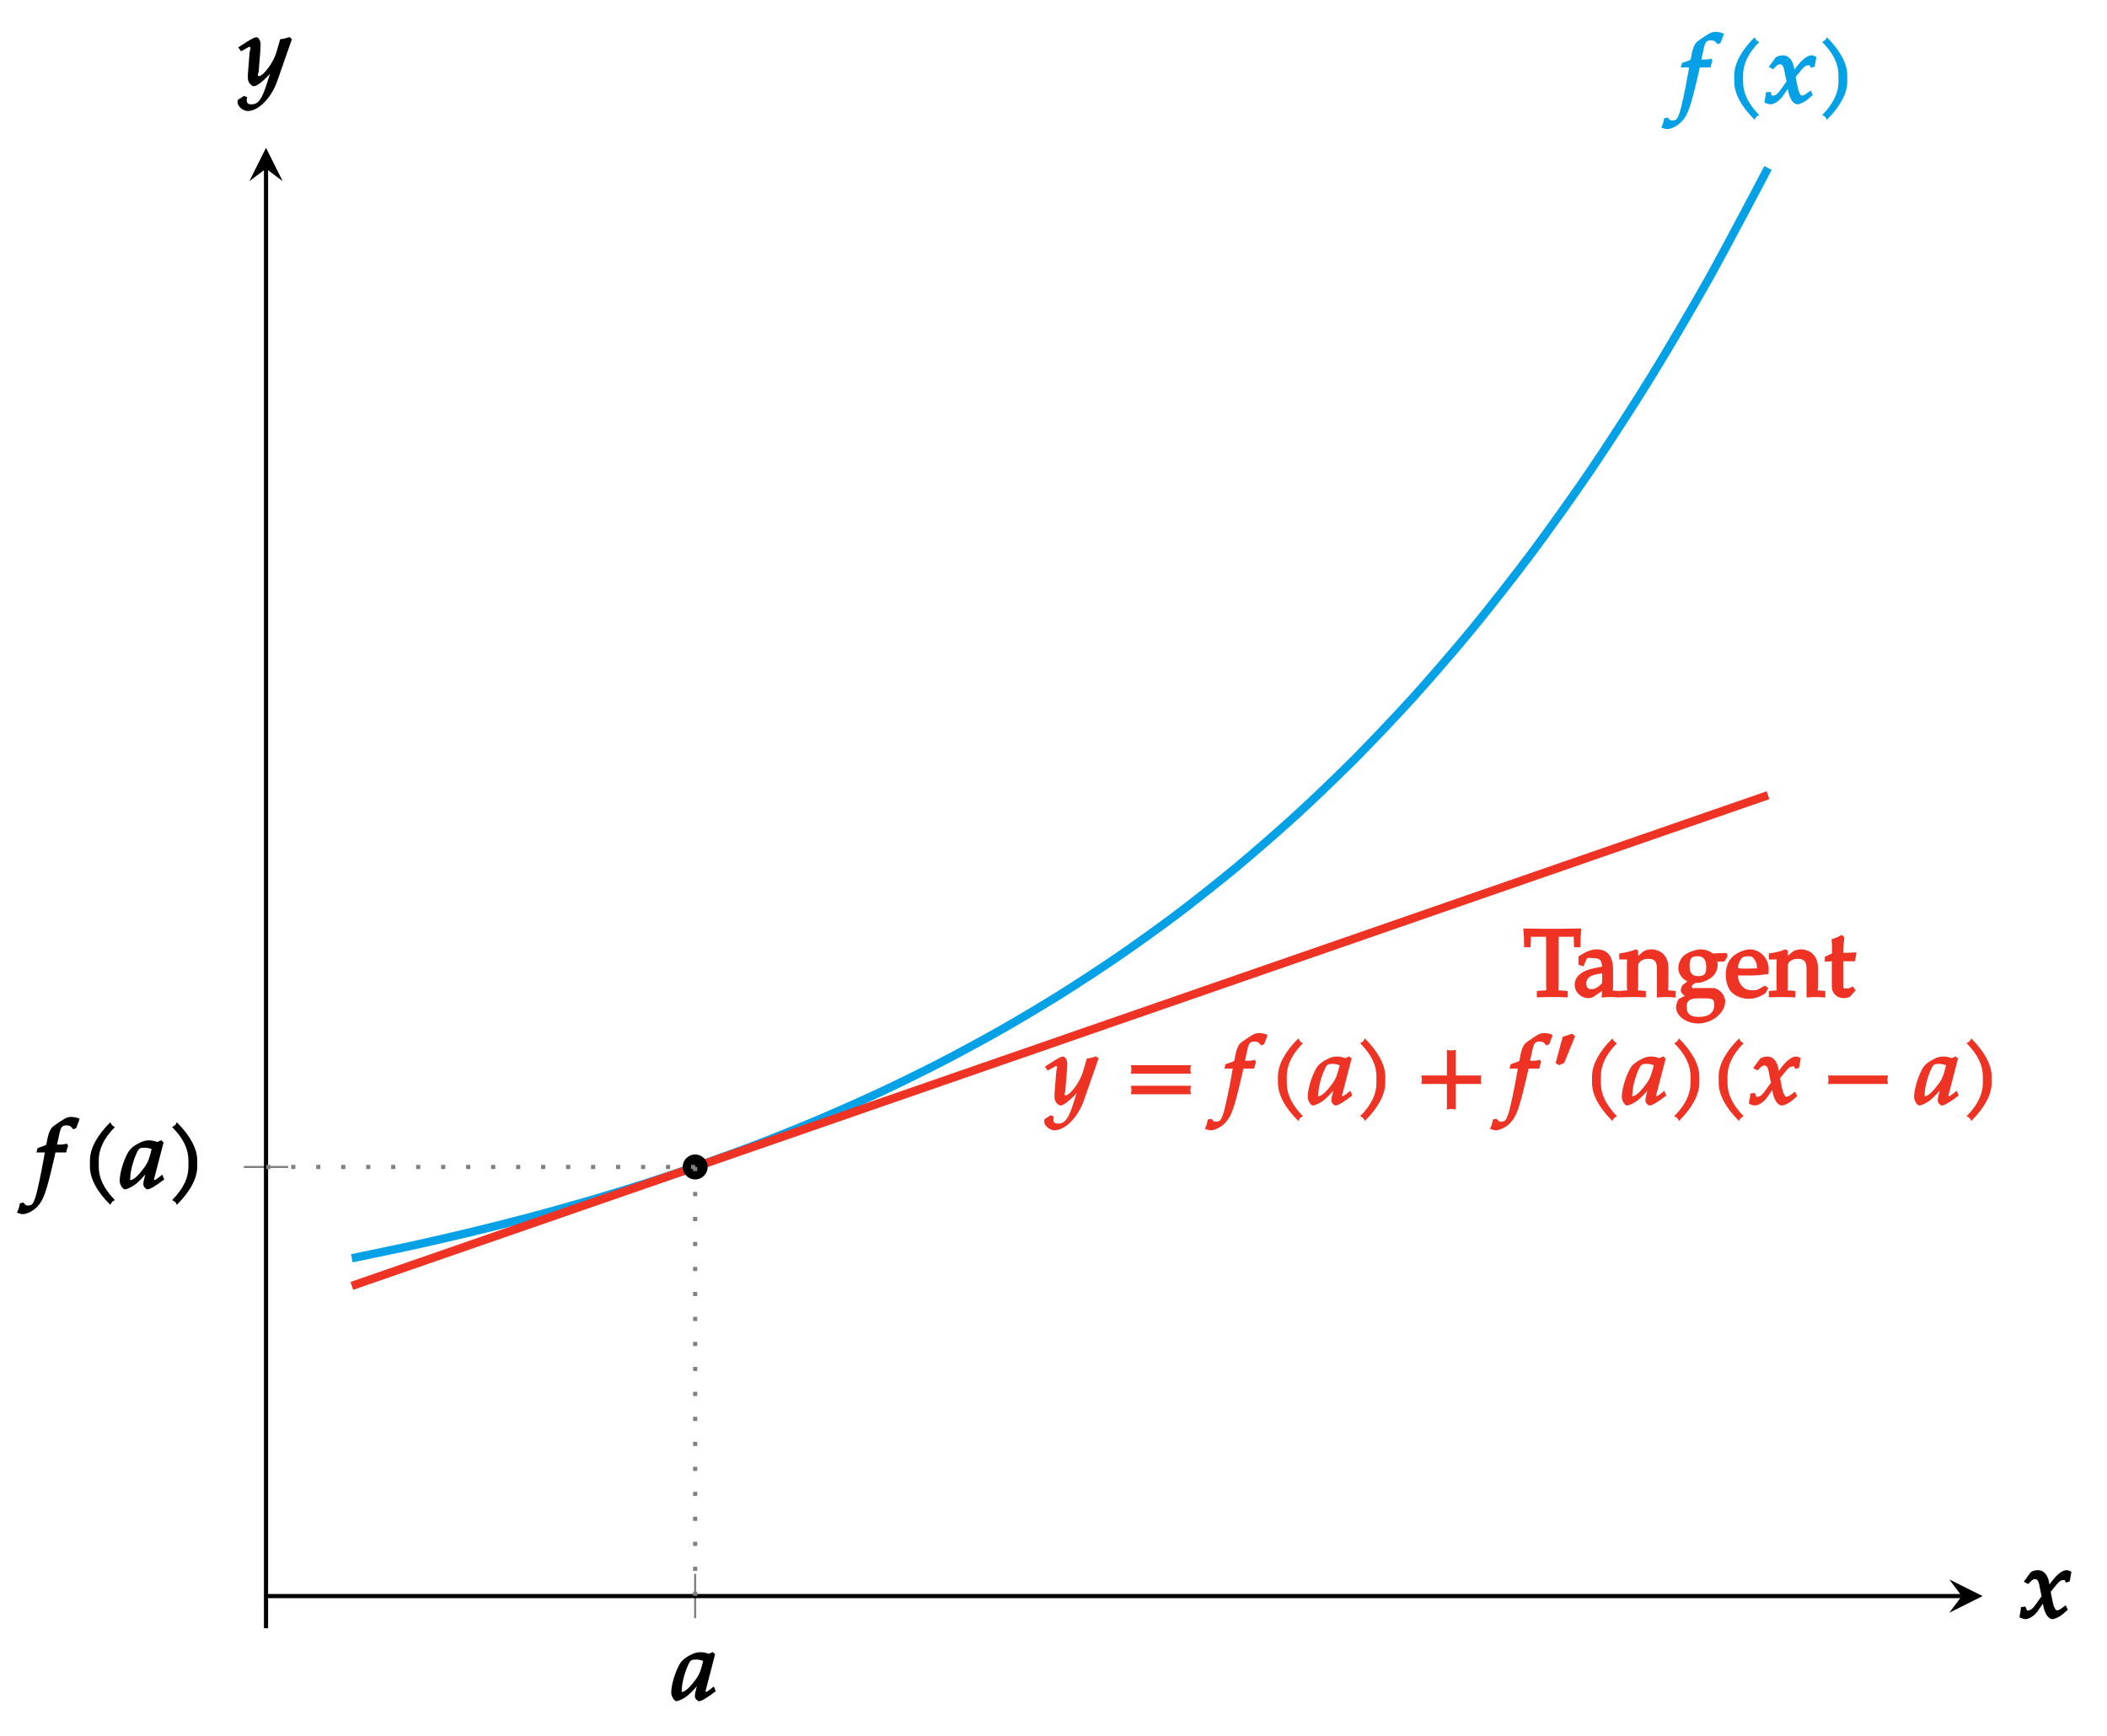
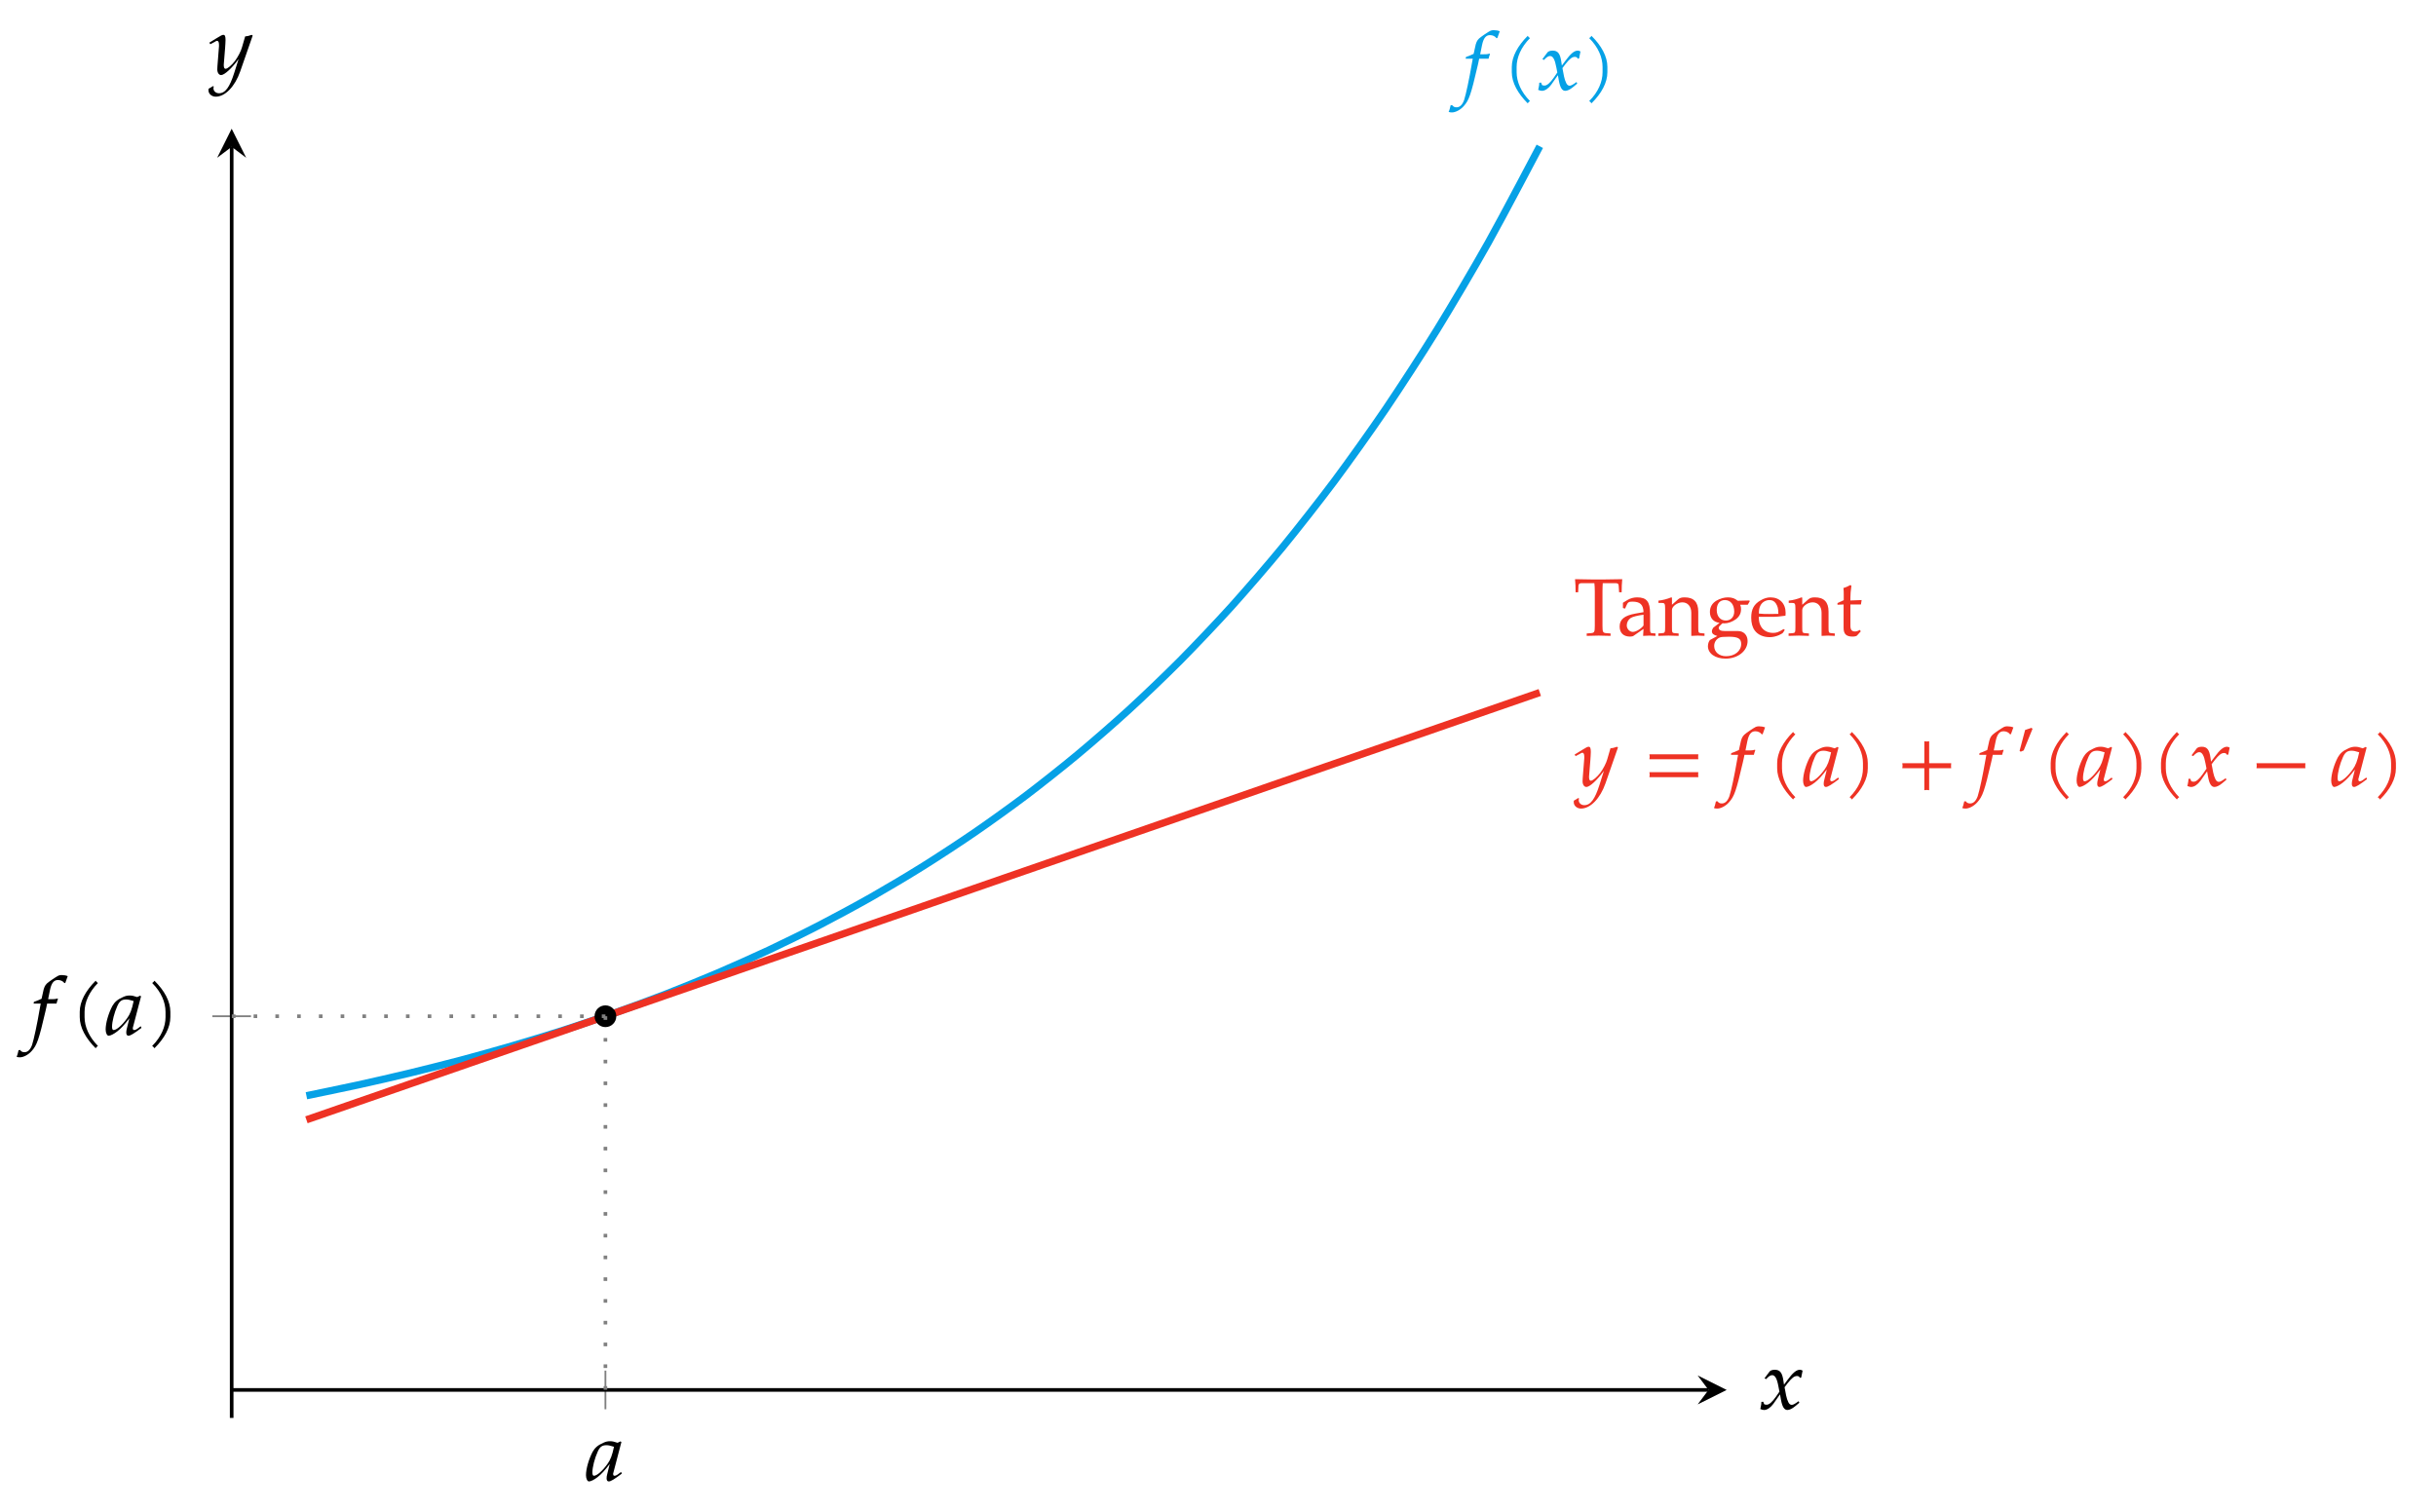
- <svg xmlns="http://www.w3.org/2000/svg" xmlns:xlink="http://www.w3.org/1999/xlink" width="201.7pt" height="166.19pt" viewBox="0 0 201.7 166.19" version="1.1">
+ <svg xmlns="http://www.w3.org/2000/svg" xmlns:xlink="http://www.w3.org/1999/xlink" width="267.76pt" height="166.19pt" viewBox="0 0 267.76 166.19" version="1.1">
  <defs>
    <g>
      <symbol overflow="visible" id="glyph0-0">
        <path style="stroke:none;" d="" />
      </symbol>
      <symbol overflow="visible" id="glyph0-1">
-         <path style="stroke:none;" d="M 4.219 -0.891 L 4.047 -1.312 C 3.797 -1.125 3.797 -1.125 3.75 -1.078 C 3.438 -0.844 3.406 -0.797 3.25 -0.797 C 3.156 -0.797 3.266 -0.734 3.266 -0.875 C 3.266 -0.922 3.266 -0.938 3.281 -0.969 L 4.172 -4.406 L 3.938 -4.609 L 3.578 -4.438 C 3.219 -4.562 3.031 -4.594 2.766 -4.594 C 2.5 -4.594 2.297 -4.547 2.031 -4.438 C 1.422 -4.156 0.984 -3.844 0.75 -3.406 C 0.312 -2.609 -0.031 -1.438 -0.031 -0.719 C -0.031 -0.344 0.281 0.094 0.453 0.094 C 0.656 0.094 1.141 -0.125 1.5 -0.406 C 1.922 -0.75 2.312 -1.172 2.844 -1.859 L 2.578 -1.969 L 2.297 -0.828 C 2.25 -0.656 2.234 -0.516 2.234 -0.375 C 2.234 -0.156 2.484 0.094 2.625 0.094 C 2.859 0.094 3.359 -0.188 4.234 -0.859 Z M 3.047 -3.844 C 2.828 -2.891 2.688 -2.516 2.375 -2.062 C 1.828 -1.312 1.328 -0.797 1 -0.797 C 0.891 -0.797 0.984 -0.781 0.984 -1.016 C 0.984 -1.594 1.234 -2.594 1.578 -3.344 C 1.812 -3.859 1.906 -3.891 2.375 -3.891 C 2.594 -3.891 2.797 -3.844 3.031 -3.766 Z M 3.047 -3.844 " />
+         <path style="stroke:none;" d="M 4.062 -0.766 L 3.984 -0.953 C 3.922 -0.891 3.906 -0.891 3.859 -0.859 C 3.547 -0.609 3.406 -0.531 3.25 -0.531 C 3.156 -0.531 3.109 -0.594 3.109 -0.75 C 3.109 -0.781 3.109 -0.812 3.125 -0.828 L 4.016 -4.234 L 3.922 -4.312 L 3.594 -4.156 C 3.219 -4.281 3.031 -4.328 2.766 -4.328 C 2.5 -4.328 2.297 -4.281 2.031 -4.156 C 1.422 -3.891 1.109 -3.609 0.859 -3.172 C 0.438 -2.375 0.125 -1.312 0.125 -0.594 C 0.125 -0.203 0.281 0.094 0.453 0.094 C 0.656 0.094 1.031 -0.094 1.391 -0.375 C 1.812 -0.703 2.203 -1.125 2.734 -1.828 L 2.453 -0.688 C 2.406 -0.531 2.391 -0.375 2.391 -0.234 C 2.391 -0.031 2.484 0.094 2.625 0.094 C 2.859 0.094 3.25 -0.156 4.062 -0.766 Z M 3.203 -3.719 C 3 -2.75 2.812 -2.281 2.484 -1.828 C 1.953 -1.078 1.328 -0.531 1 -0.531 C 0.891 -0.531 0.828 -0.641 0.828 -0.891 C 0.828 -1.469 1.078 -2.453 1.422 -3.203 C 1.656 -3.719 1.906 -3.891 2.375 -3.891 C 2.594 -3.891 2.797 -3.844 3.203 -3.719 Z M 3.203 -3.719 " />
      </symbol>
      <symbol overflow="visible" id="glyph0-2">
-         <path style="stroke:none;" d="M 4.125 -6.734 C 3.969 -6.797 3.672 -6.844 3.438 -6.844 C 3.344 -6.844 3.062 -6.781 2.938 -6.703 C 2.875 -6.688 1.953 -6.094 1.719 -5.891 C 1.5 -5.688 1.344 -5.312 1.234 -4.812 L 1.109 -4.172 C 0.859 -4.047 0.656 -3.984 0.281 -3.859 L 0.172 -3.438 L 0.969 -3.438 L 0.906 -3.062 C 0.594 -1.312 0.25 0.344 0.031 0.969 C -0.156 1.5 -0.266 1.641 -0.625 1.641 C -0.859 1.641 -0.859 1.609 -1.078 1.359 L -1.422 1.438 C -1.469 1.766 -1.562 2.094 -1.703 2.312 C -1.531 2.406 -1.25 2.469 -1.141 2.469 C -0.75 2.469 -0.109 2.156 0.266 1.734 C 0.859 1.094 1.109 0.375 1.844 -2.781 C 1.891 -3 1.969 -3.281 1.984 -3.438 L 3.016 -3.438 C 3.078 -3.734 3.141 -3.953 3.203 -4.078 L 3.078 -4.281 L 2.938 -4.25 C 2.703 -4.188 2.594 -4.188 2.125 -4.188 L 2.141 -4.188 L 2.328 -5.062 C 2.484 -5.828 2.594 -6.031 3.047 -6.031 C 3.344 -6.031 3.484 -5.938 3.688 -5.656 L 3.969 -5.766 L 4.234 -6.453 L 4.297 -6.656 Z M 4.125 -6.734 " />
+         <path style="stroke:none;" d="M 4.125 -6.453 C 3.969 -6.531 3.672 -6.578 3.438 -6.578 C 3.344 -6.578 3.172 -6.547 3.109 -6.516 C 2.875 -6.406 2.062 -5.859 1.844 -5.656 C 1.625 -5.453 1.5 -5.188 1.406 -4.672 L 1.25 -3.969 C 0.859 -3.781 0.656 -3.719 0.406 -3.625 L 0.375 -3.438 L 1.156 -3.438 L 1.062 -2.938 C 0.766 -1.188 0.406 0.484 0.203 1.109 C 0.016 1.625 -0.266 1.906 -0.625 1.906 C -0.859 1.906 -0.969 1.844 -1.125 1.656 L -1.281 1.688 C -1.312 1.891 -1.438 2.328 -1.5 2.406 C -1.406 2.453 -1.25 2.469 -1.141 2.469 C -0.75 2.469 -0.219 2.203 0.156 1.781 C 0.75 1.125 0.953 0.516 1.688 -2.641 C 1.734 -2.875 1.812 -3.141 1.859 -3.438 L 2.891 -3.438 C 2.922 -3.609 3 -3.812 3.047 -3.938 L 3.016 -4 L 2.938 -3.984 C 2.703 -3.922 2.594 -3.922 2.125 -3.922 L 1.969 -3.922 L 2.172 -4.922 C 2.328 -5.688 2.594 -6.031 3.047 -6.031 C 3.344 -6.031 3.609 -5.906 3.766 -5.688 L 3.859 -5.719 L 4.078 -6.328 Z M 4.125 -6.453 " />
      </symbol>
      <symbol overflow="visible" id="glyph0-3">
-         <path style="stroke:none;" d="M 3.188 -5.938 C 3.141 -5.969 3.094 -6 3.047 -6.047 C 3 -6.094 2.969 -6.141 2.875 -6.328 C 1.609 -5.078 0.922 -3.812 0.922 -2.672 L 0.922 -2.078 C 0.922 -0.938 1.609 0.328 2.875 1.578 C 2.969 1.375 3 1.344 3.047 1.297 C 3.094 1.25 3.141 1.203 3.312 1.125 C 2.203 -0.016 1.766 -1.047 1.766 -2.078 L 1.766 -2.672 C 1.766 -3.719 2.203 -4.734 3.312 -5.875 Z M 3.188 -5.938 " />
+         <path style="stroke:none;" d="M 3.078 -5.703 C 3.031 -5.734 2.984 -5.766 2.938 -5.812 C 2.891 -5.859 2.859 -5.906 2.828 -5.953 C 1.734 -4.859 1.078 -3.672 1.078 -2.531 L 1.078 -1.953 C 1.078 -0.812 1.734 0.375 2.828 1.469 C 2.859 1.422 2.891 1.375 2.938 1.328 C 2.984 1.281 3.031 1.25 3.078 1.219 C 2.094 0.219 1.609 -0.906 1.609 -1.953 L 1.609 -2.531 C 1.609 -3.578 2.094 -4.703 3.078 -5.703 Z M 3.078 -5.703 " />
      </symbol>
      <symbol overflow="visible" id="glyph0-4">
-         <path style="stroke:none;" d="M 2.875 -2.078 L 2.875 -2.672 C 2.875 -3.812 2.172 -5.078 0.922 -6.328 C 0.828 -6.141 0.797 -6.094 0.75 -6.047 C 0.703 -6 0.656 -5.969 0.469 -5.875 C 1.594 -4.734 2.031 -3.719 2.031 -2.672 L 2.031 -2.078 C 2.031 -1.047 1.594 -0.016 0.469 1.125 C 0.656 1.203 0.703 1.25 0.75 1.297 C 0.797 1.344 0.828 1.375 0.922 1.578 C 2.172 0.328 2.875 -0.938 2.875 -2.078 Z M 2.875 -2.078 " />
+         <path style="stroke:none;" d="M 2.719 -1.953 L 2.719 -2.531 C 2.719 -3.672 2.078 -4.859 0.969 -5.953 C 0.938 -5.906 0.906 -5.859 0.859 -5.812 C 0.812 -5.766 0.766 -5.734 0.719 -5.703 C 1.719 -4.703 2.188 -3.578 2.188 -2.531 L 2.188 -1.953 C 2.188 -0.906 1.719 0.219 0.719 1.219 C 0.766 1.25 0.812 1.281 0.859 1.328 C 0.906 1.375 0.938 1.422 0.969 1.469 C 2.078 0.375 2.719 -0.812 2.719 -1.953 Z M 2.719 -1.953 " />
      </symbol>
      <symbol overflow="visible" id="glyph0-5">
-         <path style="stroke:none;" d="M 4.938 -4.469 C 4.812 -4.531 4.625 -4.594 4.531 -4.594 C 4.141 -4.594 3.625 -4.234 3.016 -3.406 L 2.656 -2.922 L 2.938 -2.812 L 2.875 -3.25 C 2.75 -4.141 2.344 -4.594 1.766 -4.594 C 1.5 -4.594 1.172 -4.484 1.078 -4.375 L 0.422 -3.484 L 0.844 -3.266 C 1.203 -3.641 1.297 -3.734 1.484 -3.734 C 1.797 -3.734 1.859 -3.5 2.016 -2.625 L 2.125 -2.094 L 1.781 -1.609 C 1.359 -1 1.141 -0.75 0.875 -0.75 C 0.719 -0.75 0.766 -0.656 0.75 -0.703 L 0.578 -1.109 L 0.141 -1.047 C 0.141 -0.75 0.109 -0.625 0.047 -0.344 C 0.031 -0.234 0.031 -0.203 0.016 -0.078 C 0.203 0.031 0.484 0.094 0.594 0.094 C 0.922 0.094 1.406 -0.203 1.719 -0.625 L 2.453 -1.672 L 2.188 -1.766 L 2.297 -1.141 C 2.438 -0.391 2.812 0.094 3.156 0.094 C 3.375 0.094 3.797 -0.094 4.109 -0.344 L 4.641 -0.797 L 4.438 -1.234 C 3.922 -0.844 3.797 -0.75 3.641 -0.75 C 3.484 -0.75 3.469 -0.797 3.375 -0.984 C 3.281 -1.141 3.219 -1.375 3.172 -1.641 L 3 -2.516 L 3.297 -2.891 C 3.766 -3.469 3.906 -3.641 4.219 -3.641 C 4.375 -3.641 4.328 -3.703 4.438 -3.406 L 4.812 -3.5 L 4.984 -4.438 Z M 4.938 -4.469 " />
+         <path style="stroke:none;" d="M 4.828 -4.234 C 4.703 -4.297 4.625 -4.328 4.531 -4.328 C 4.141 -4.328 3.75 -4 3.141 -3.172 L 2.781 -2.688 L 2.719 -3.109 C 2.594 -4 2.344 -4.328 1.766 -4.328 C 1.5 -4.328 1.297 -4.25 1.203 -4.141 L 0.641 -3.391 L 0.812 -3.297 C 1.094 -3.609 1.297 -3.734 1.484 -3.734 C 1.797 -3.734 2.016 -3.359 2.172 -2.484 L 2.281 -1.922 L 1.906 -1.375 C 1.484 -0.766 1.141 -0.484 0.875 -0.484 C 0.719 -0.484 0.625 -0.516 0.594 -0.562 L 0.5 -0.812 L 0.297 -0.797 C 0.297 -0.609 0.281 -0.5 0.219 -0.203 C 0.203 -0.094 0.188 -0.078 0.172 -0.016 C 0.328 0.062 0.484 0.094 0.594 0.094 C 0.922 0.094 1.297 -0.156 1.609 -0.578 L 2.344 -1.625 L 2.453 -1.016 C 2.594 -0.25 2.812 0.094 3.156 0.094 C 3.375 0.094 3.688 -0.047 4 -0.312 L 4.469 -0.703 L 4.391 -0.875 C 4.031 -0.609 3.797 -0.469 3.641 -0.469 C 3.484 -0.469 3.359 -0.562 3.266 -0.75 C 3.172 -0.922 3.062 -1.25 3.016 -1.5 L 2.844 -2.406 L 3.188 -2.859 C 3.656 -3.438 3.906 -3.641 4.219 -3.641 C 4.375 -3.641 4.484 -3.562 4.531 -3.438 L 4.672 -3.469 Z M 4.828 -4.234 " />
      </symbol>
      <symbol overflow="visible" id="glyph0-6">
-         <path style="stroke:none;" d="M 4.984 -4.469 L 4.812 -4.609 C 4.484 -4.5 4.266 -4.438 3.922 -4.406 L 3.547 -3.109 C 3.422 -2.688 3.125 -2.125 2.812 -1.688 C 2.469 -1.234 2.109 -0.875 1.891 -0.875 C 1.672 -0.875 1.844 -1.172 1.859 -1.281 L 2 -3.016 C 2.016 -3.297 2.047 -3.641 2.047 -3.891 C 2.047 -4.297 1.828 -4.594 1.656 -4.594 C 1.531 -4.594 1.281 -4.5 0.812 -4.203 L -0.094 -3.625 L 0.172 -3.25 L 0.828 -3.609 C 0.875 -3.641 0.891 -3.672 0.953 -3.672 C 1.203 -3.672 1.016 -3.359 1 -3.203 L 0.828 -1.031 L 0.828 -0.672 C 0.812 -0.297 1.172 0.094 1.406 0.094 C 1.766 0.094 2.703 -0.703 3.438 -1.719 L 3.172 -1.812 L 2.688 -0.281 C 2.188 1.312 1.859 1.828 1.172 1.828 C 0.828 1.828 0.719 1.719 0.719 1.406 C 0.719 1.359 0.719 1.297 0.766 1.141 L 0.453 1.031 L -0.141 1.406 C -0.156 1.547 -0.156 1.594 -0.156 1.641 C -0.156 2.031 0.375 2.469 0.812 2.469 C 1.844 2.469 3.078 1.234 3.656 -0.438 L 5.047 -4.422 Z M 4.984 -4.469 " />
+         <path style="stroke:none;" d="M 4.875 -4.25 L 4.766 -4.328 C 4.484 -4.219 4.266 -4.172 4.047 -4.156 L 3.703 -2.969 C 3.594 -2.547 3.25 -1.891 2.922 -1.453 C 2.578 -1 2.109 -0.594 1.891 -0.594 C 1.672 -0.594 1.688 -1.031 1.703 -1.141 L 1.844 -2.891 C 1.859 -3.172 1.891 -3.5 1.891 -3.766 C 1.891 -4.156 1.828 -4.328 1.656 -4.328 C 1.531 -4.328 1.391 -4.266 0.922 -3.969 L 0.109 -3.469 L 0.219 -3.297 L 0.719 -3.562 C 0.766 -3.609 0.891 -3.672 0.953 -3.672 C 1.203 -3.672 1.172 -3.219 1.172 -3.078 L 1 -0.891 L 0.984 -0.531 C 0.984 -0.156 1.172 0.094 1.406 0.094 C 1.766 0.094 2.594 -0.656 3.328 -1.672 L 2.844 -0.141 C 2.344 1.438 1.859 2.094 1.172 2.094 C 0.828 2.094 0.562 1.859 0.562 1.547 C 0.562 1.5 0.578 1.422 0.594 1.344 L 0.5 1.312 L 0.016 1.609 C 0.016 1.672 0.016 1.734 0.016 1.781 C 0.016 2.156 0.375 2.469 0.812 2.469 C 1.844 2.469 2.922 1.359 3.5 -0.297 Z M 4.875 -4.25 " />
      </symbol>
      <symbol overflow="visible" id="glyph0-7">
-         <path style="stroke:none;" d="M 6.25 -3.094 C 6.234 -3.188 6.219 -3.281 6.219 -3.359 C 6.219 -3.453 6.234 -3.547 6.281 -3.766 L 0.531 -3.766 C 0.578 -3.547 0.578 -3.453 0.578 -3.359 C 0.578 -3.281 0.578 -3.188 0.531 -2.953 L 6.281 -2.953 Z M 6.25 -1.125 C 6.234 -1.203 6.219 -1.297 6.219 -1.391 C 6.219 -1.484 6.234 -1.562 6.281 -1.797 L 0.531 -1.797 C 0.578 -1.562 0.578 -1.484 0.578 -1.391 C 0.578 -1.297 0.578 -1.203 0.531 -0.984 L 6.281 -0.984 Z M 6.25 -1.125 " />
+         <path style="stroke:none;" d="M 6.094 -2.953 C 6.078 -3.047 6.078 -3.141 6.078 -3.234 C 6.078 -3.312 6.078 -3.406 6.094 -3.5 L 0.719 -3.5 C 0.734 -3.406 0.75 -3.312 0.75 -3.234 C 0.75 -3.141 0.734 -3.047 0.719 -2.953 Z M 6.094 -0.984 C 6.078 -1.078 6.078 -1.172 6.078 -1.25 C 6.078 -1.344 6.078 -1.438 6.094 -1.531 L 0.719 -1.531 C 0.734 -1.438 0.75 -1.344 0.75 -1.25 C 0.75 -1.172 0.734 -1.078 0.719 -0.984 Z M 6.094 -0.984 " />
      </symbol>
      <symbol overflow="visible" id="glyph0-8">
-         <path style="stroke:none;" d="M 6.25 -2.109 C 6.234 -2.203 6.219 -2.281 6.219 -2.375 C 6.219 -2.469 6.234 -2.562 6.281 -2.781 L 3.828 -2.781 L 3.828 -5.234 C 3.594 -5.188 3.5 -5.172 3.406 -5.172 C 3.312 -5.172 3.234 -5.188 2.984 -5.234 L 2.984 -2.781 L 0.531 -2.781 C 0.578 -2.562 0.578 -2.469 0.578 -2.375 C 0.578 -2.281 0.578 -2.203 0.531 -1.969 L 2.984 -1.969 L 2.984 0.484 C 3.234 0.438 3.312 0.422 3.406 0.422 C 3.5 0.422 3.594 0.438 3.828 0.484 L 3.828 -1.969 L 6.281 -1.969 Z M 6.25 -2.109 " />
+         <path style="stroke:none;" d="M 6.094 -1.969 C 6.078 -2.062 6.078 -2.156 6.078 -2.25 C 6.078 -2.328 6.078 -2.422 6.094 -2.516 L 3.672 -2.516 L 3.672 -4.938 C 3.594 -4.922 3.5 -4.906 3.406 -4.906 C 3.312 -4.906 3.234 -4.922 3.141 -4.938 L 3.141 -2.516 L 0.719 -2.516 C 0.734 -2.422 0.75 -2.328 0.75 -2.25 C 0.75 -2.156 0.734 -2.062 0.719 -1.969 L 3.141 -1.969 L 3.141 0.453 C 3.234 0.438 3.312 0.422 3.406 0.422 C 3.5 0.422 3.594 0.438 3.672 0.453 L 3.672 -1.969 Z M 6.094 -1.969 " />
      </symbol>
      <symbol overflow="visible" id="glyph0-9">
-         <path style="stroke:none;" d="M 6.25 -2.109 C 6.234 -2.203 6.219 -2.281 6.219 -2.375 C 6.219 -2.469 6.234 -2.562 6.281 -2.781 L 0.531 -2.781 C 0.578 -2.562 0.578 -2.469 0.578 -2.375 C 0.578 -2.281 0.578 -2.203 0.531 -1.969 L 6.281 -1.969 Z M 6.25 -2.109 " />
+         <path style="stroke:none;" d="M 6.094 -1.969 C 6.078 -2.062 6.078 -2.156 6.078 -2.25 C 6.078 -2.328 6.078 -2.422 6.094 -2.516 L 0.719 -2.516 C 0.734 -2.422 0.75 -2.328 0.75 -2.25 C 0.75 -2.156 0.734 -2.062 0.719 -1.969 Z M 6.094 -1.969 " />
      </symbol>
      <symbol overflow="visible" id="glyph1-0">
        <path style="stroke:none;" d="" />
      </symbol>
      <symbol overflow="visible" id="glyph1-1">
-         <path style="stroke:none;" d="M 5.344 -6.562 L 3.406 -6.531 L 1.984 -6.531 L -0.031 -6.562 C 0.031 -5.859 0.047 -5.516 0.047 -4.766 L 0.656 -4.766 L 0.703 -5.641 C 0.703 -5.859 0.641 -5.766 0.891 -5.766 L 2.141 -5.766 C 2.141 -5.625 2.156 -5.422 2.156 -5.047 L 2.156 -1.25 C 2.156 -0.531 2.281 -0.641 1.859 -0.625 L 1.266 -0.578 L 1.266 0.031 C 1.875 0.016 2.312 0 2.75 0 C 3.188 0 3.625 0.016 4.219 0.031 L 4.219 -0.578 L 3.625 -0.625 C 3.219 -0.641 3.344 -0.531 3.344 -1.25 L 3.344 -5.047 C 3.344 -5.438 3.344 -5.641 3.359 -5.766 L 4.594 -5.766 C 4.859 -5.766 4.781 -5.859 4.797 -5.641 L 4.828 -4.766 L 5.438 -4.766 C 5.438 -5.516 5.453 -5.859 5.516 -6.562 Z M 5.344 -6.562 " />
+         <path style="stroke:none;" d="M 5.344 -6.203 L 3.406 -6.172 L 1.984 -6.172 L 0.156 -6.203 C 0.203 -5.688 0.219 -5.344 0.219 -4.766 L 0.5 -4.766 L 0.531 -5.469 C 0.547 -5.688 0.641 -5.766 0.891 -5.766 L 2.281 -5.766 C 2.312 -5.469 2.328 -5.25 2.328 -4.875 L 2.328 -1.078 C 2.328 -0.375 2.281 -0.297 1.859 -0.266 L 1.438 -0.234 L 1.438 0.031 C 1.875 0.016 2.312 0 2.75 0 C 3.188 0 3.625 0.016 4.062 0.031 L 4.062 -0.234 L 3.625 -0.266 C 3.219 -0.297 3.172 -0.375 3.172 -1.078 L 3.172 -4.875 C 3.172 -5.281 3.188 -5.469 3.203 -5.766 L 4.594 -5.766 C 4.859 -5.766 4.953 -5.688 4.953 -5.469 L 5 -4.766 L 5.281 -4.766 C 5.281 -5.344 5.297 -5.688 5.344 -6.203 Z M 5.344 -6.203 " />
      </symbol>
      <symbol overflow="visible" id="glyph1-2">
-         <path style="stroke:none;" d="M 4.391 -0.141 L 4.391 -0.578 L 3.875 -0.609 C 3.656 -0.625 3.781 -0.516 3.781 -0.953 L 3.781 -2.594 C 3.781 -3.906 3.25 -4.562 2.203 -4.562 C 1.828 -4.562 1.344 -4.406 1 -4.203 L 0.469 -3.891 L 0.469 -3.078 L 0.953 -2.938 L 1.156 -3.422 C 1.344 -3.844 1.281 -3.734 1.688 -3.734 C 2.531 -3.734 2.703 -3.562 2.719 -2.906 L 2.016 -2.766 C 0.797 -2.547 0.109 -1.953 0.109 -1.172 C 0.109 -0.469 0.703 0.109 1.422 0.109 C 1.578 0.109 1.844 0.031 1.906 -0.016 L 2.719 -0.578 L 2.688 0.047 C 3.094 0.016 3.328 0 3.562 0 C 3.781 0 4 0.016 4.391 0.047 Z M 2.781 -1.406 C 2.516 -1.047 2.078 -0.75 1.734 -0.75 C 1.375 -0.75 1.219 -0.906 1.219 -1.297 C 1.219 -1.625 1.359 -1.812 1.625 -1.984 C 1.844 -2.109 2.219 -2.203 2.734 -2.266 L 2.734 -1.344 Z M 2.781 -1.406 " />
+         <path style="stroke:none;" d="M 4.219 0.031 L 4.219 -0.234 L 3.875 -0.266 C 3.656 -0.266 3.625 -0.344 3.625 -0.781 L 3.625 -2.422 C 3.625 -3.734 3.25 -4.203 2.203 -4.203 C 1.828 -4.203 1.469 -4.109 1.125 -3.906 L 0.641 -3.609 L 0.641 -3.031 L 0.875 -2.969 L 1 -3.25 C 1.172 -3.672 1.281 -3.734 1.688 -3.734 C 2.531 -3.734 2.875 -3.406 2.906 -2.578 L 2.016 -2.422 C 0.797 -2.203 0.281 -1.781 0.281 -1 C 0.281 -0.297 0.703 0.109 1.422 0.109 C 1.578 0.109 1.734 0.078 1.797 0.031 L 2.906 -0.734 L 2.859 0.031 C 3.094 0.016 3.328 0 3.562 0 C 3.781 0 4 0.016 4.219 0.031 Z M 2.906 -1.109 C 2.641 -0.75 2.078 -0.406 1.734 -0.406 C 1.375 -0.406 1.062 -0.734 1.062 -1.125 C 1.062 -1.453 1.234 -1.766 1.5 -1.938 C 1.734 -2.078 2.219 -2.203 2.906 -2.297 Z M 2.906 -1.109 " />
      </symbol>
      <symbol overflow="visible" id="glyph1-3">
-         <path style="stroke:none;" d="M 5.297 -0.141 L 5.297 -0.578 L 4.766 -0.625 C 4.453 -0.641 4.594 -0.516 4.594 -1.078 L 4.594 -2.812 C 4.594 -3.859 3.938 -4.562 2.938 -4.562 C 2.594 -4.562 2.281 -4.438 2.094 -4.281 L 1.703 -3.938 L 1.703 -4.453 L 1.469 -4.562 C 1 -4.375 0.531 -4.25 -0.109 -4.172 L -0.109 -3.594 L 0.391 -3.594 C 0.75 -3.594 0.625 -3.688 0.625 -3.109 L 0.625 -1.078 C 0.625 -0.516 0.766 -0.641 0.453 -0.625 L -0.109 -0.578 L -0.109 0.031 C 0.422 0.016 0.797 0 1.172 0 C 1.531 0 1.906 0.016 2.438 0.031 L 2.438 -0.578 L 1.875 -0.625 C 1.562 -0.641 1.703 -0.516 1.703 -1.078 L 1.703 -2.984 C 1.703 -3.391 2.141 -3.656 2.688 -3.656 C 3.281 -3.656 3.5 -3.375 3.5 -2.688 L 3.5 0.047 C 3.906 0.016 4.156 0 4.391 0 C 4.641 0 4.875 0.016 5.297 0.047 Z M 5.297 -0.141 " />
+         <path style="stroke:none;" d="M 5.125 0.031 L 5.125 -0.234 L 4.766 -0.266 C 4.453 -0.281 4.438 -0.344 4.438 -0.922 L 4.438 -2.641 C 4.438 -3.688 3.938 -4.203 2.938 -4.203 C 2.594 -4.203 2.406 -4.141 2.219 -3.984 L 1.547 -3.391 L 1.547 -4.172 L 1.469 -4.203 C 1 -4.016 0.531 -3.891 0.062 -3.844 L 0.062 -3.594 L 0.391 -3.594 C 0.75 -3.594 0.797 -3.531 0.797 -2.938 L 0.797 -0.922 C 0.797 -0.344 0.766 -0.281 0.453 -0.266 L 0.047 -0.234 L 0.047 0.031 C 0.422 0.016 0.797 0 1.172 0 C 1.531 0 1.906 0.016 2.281 0.031 L 2.281 -0.234 L 1.875 -0.266 C 1.562 -0.281 1.547 -0.344 1.547 -0.922 L 1.547 -2.812 C 1.547 -3.219 2.141 -3.656 2.688 -3.656 C 3.281 -3.656 3.672 -3.203 3.672 -2.516 L 3.672 0.031 C 3.906 0.016 4.156 0 4.391 0 C 4.641 0 4.875 0.016 5.125 0.031 Z M 5.125 0.031 " />
      </symbol>
      <symbol overflow="visible" id="glyph1-4">
-         <path style="stroke:none;" d="M 5.047 -3.922 L 4.938 -4.219 L 3.609 -4.172 C 3.359 -4.391 2.922 -4.562 2.469 -4.562 C 2.078 -4.562 1.5 -4.375 1.125 -4.156 C 0.625 -3.875 0.328 -3.312 0.328 -2.766 C 0.328 -2.094 0.906 -1.469 1.562 -1.406 L 1.438 -1.688 L 0.734 -1.141 C 0.641 -1.016 0.562 -0.766 0.562 -0.641 C 0.562 -0.391 0.891 -0.078 1.312 0.047 L 1.188 -0.234 L 0.406 0.172 C 0.281 0.25 0.109 0.703 0.109 0.984 C 0.109 1.797 1.078 2.531 2.219 2.531 C 3.578 2.531 4.812 1.516 4.812 0.422 C 4.812 -0.219 4.219 -0.859 3.594 -0.859 L 2.156 -0.859 C 1.688 -0.859 1.625 -0.781 1.625 -1.016 C 1.625 -1.141 1.656 -1.109 1.891 -1.312 C 1.953 -1.359 1.969 -1.375 1.938 -1.359 C 1.969 -1.359 2.031 -1.344 2.094 -1.344 C 2.484 -1.344 3.078 -1.562 3.438 -1.828 C 3.844 -2.109 4.094 -2.594 4.094 -3.078 C 4.094 -3.25 4.062 -3.375 4.062 -3.391 L 4.734 -3.391 L 5.047 -3.906 Z M 3 -2.812 C 3 -2.219 2.797 -2 2.25 -2 C 1.656 -2 1.406 -2.281 1.406 -2.984 C 1.406 -3.672 1.578 -3.906 2.156 -3.906 C 2.766 -3.906 3 -3.562 3 -2.812 Z M 3.766 0.75 C 3.766 1.516 3.234 1.906 2.281 1.906 C 1.5 1.906 1.125 1.625 1.125 0.969 C 1.125 0.562 1.203 0.375 1.562 0.219 C 1.703 0.156 1.953 0.125 2.578 0.125 C 3.594 0.125 3.766 0.156 3.766 0.75 Z M 3.766 0.75 " />
+         <path style="stroke:none;" d="M 4.875 -3.766 L 4.844 -3.859 L 3.562 -3.828 C 3.234 -4.094 2.922 -4.203 2.469 -4.203 C 2.078 -4.203 1.625 -4.078 1.25 -3.859 C 0.75 -3.578 0.5 -3.141 0.5 -2.594 C 0.5 -1.922 0.906 -1.469 1.562 -1.406 L 0.859 -0.859 C 0.766 -0.719 0.719 -0.594 0.719 -0.469 C 0.719 -0.219 0.891 -0.078 1.312 0.047 L 0.531 0.469 C 0.406 0.547 0.281 0.875 0.281 1.156 C 0.281 1.969 1.078 2.531 2.219 2.531 C 3.578 2.531 4.641 1.688 4.641 0.594 C 4.641 -0.047 4.219 -0.5 3.594 -0.5 L 2.156 -0.5 C 1.688 -0.5 1.469 -0.609 1.469 -0.859 C 1.469 -0.969 1.547 -1.062 1.781 -1.266 C 1.828 -1.312 1.844 -1.328 1.891 -1.359 C 1.969 -1.359 2.031 -1.344 2.094 -1.344 C 2.484 -1.344 2.953 -1.516 3.328 -1.781 C 3.734 -2.078 3.922 -2.438 3.922 -2.906 C 3.922 -3.078 3.906 -3.203 3.828 -3.391 L 4.656 -3.391 Z M 3.172 -2.641 C 3.172 -2.047 2.797 -1.656 2.25 -1.656 C 1.656 -1.656 1.25 -2.109 1.25 -2.812 C 1.25 -3.5 1.578 -3.906 2.156 -3.906 C 2.766 -3.906 3.172 -3.406 3.172 -2.641 Z M 3.938 0.922 C 3.938 1.688 3.234 2.266 2.281 2.266 C 1.5 2.266 0.969 1.797 0.969 1.141 C 0.969 0.734 1.203 0.375 1.562 0.219 C 1.703 0.156 1.953 0.125 2.578 0.125 C 3.594 0.125 3.938 0.328 3.938 0.922 Z M 3.938 0.922 " />
      </symbol>
      <symbol overflow="visible" id="glyph1-5">
-         <path style="stroke:none;" d="M 4.172 -2.672 C 4.172 -3.703 3.359 -4.562 2.344 -4.562 C 2.016 -4.562 1.5 -4.391 1.141 -4.172 C 0.406 -3.75 0.062 -3.062 0.062 -2.141 C 0.062 -1.562 0.234 -0.953 0.484 -0.625 C 0.828 -0.141 1.562 0.172 2.25 0.172 C 2.578 0.172 2.906 0.109 3.281 -0.047 C 3.516 -0.156 3.828 -0.312 3.859 -0.375 L 4.141 -0.859 L 3.812 -1.094 C 3.109 -0.672 3.016 -0.641 2.641 -0.641 C 2.047 -0.641 1.688 -0.859 1.438 -1.297 C 1.266 -1.594 1.25 -1.719 1.234 -2.062 L 2.375 -2.062 C 3 -2.062 3.375 -2.094 4.156 -2.203 C 4.172 -2.484 4.172 -2.562 4.172 -2.672 Z M 3.219 -2.75 L 2.219 -2.719 C 1.797 -2.719 1.562 -2.719 1.25 -2.75 C 1.25 -3.016 1.234 -3.078 1.359 -3.312 L 1.406 -3.438 C 1.594 -3.844 1.812 -3.906 2.25 -3.906 C 2.531 -3.906 2.641 -3.844 2.812 -3.594 C 3 -3.297 3.047 -3.172 3.047 -2.75 Z M 3.219 -2.75 " />
+         <path style="stroke:none;" d="M 4.016 -2.5 C 4.016 -3.531 3.359 -4.203 2.344 -4.203 C 2.016 -4.203 1.625 -4.094 1.266 -3.875 C 0.531 -3.453 0.234 -2.891 0.234 -1.969 C 0.234 -1.406 0.359 -0.922 0.609 -0.578 C 0.953 -0.094 1.562 0.172 2.25 0.172 C 2.578 0.172 2.906 0.109 3.281 -0.047 C 3.516 -0.156 3.703 -0.266 3.734 -0.328 L 3.922 -0.625 L 3.797 -0.719 C 3.234 -0.375 3.016 -0.297 2.641 -0.297 C 2.047 -0.297 1.562 -0.562 1.312 -1 C 1.141 -1.297 1.078 -1.547 1.062 -2.062 L 2.375 -2.062 C 3 -2.062 3.375 -2.094 4 -2.188 C 4.016 -2.312 4.016 -2.391 4.016 -2.5 Z M 3.219 -2.391 L 2.219 -2.375 C 1.797 -2.375 1.562 -2.375 1.078 -2.422 C 1.078 -2.844 1.125 -3.047 1.234 -3.281 C 1.422 -3.672 1.812 -3.906 2.25 -3.906 C 2.531 -3.906 2.766 -3.797 2.938 -3.547 C 3.125 -3.25 3.219 -3 3.219 -2.391 Z M 3.219 -2.391 " />
      </symbol>
      <symbol overflow="visible" id="glyph1-6">
-         <path style="stroke:none;" d="M 2.859 -4.266 L 1.797 -4.219 L 1.797 -4.375 C 1.797 -4.75 1.828 -5.062 1.906 -5.719 L 1.641 -5.953 C 1.281 -5.734 1.141 -5.672 0.672 -5.531 C 0.719 -5.125 0.719 -4.953 0.719 -4.688 L 0.719 -4.172 L 0.031 -3.859 L 0.031 -3.375 L 0.703 -3.422 L 0.703 -1.016 C 0.703 -0.344 1.172 0.109 1.859 0.109 C 2.078 0.109 2.406 0.016 2.453 -0.047 L 2.984 -0.641 L 2.703 -1.016 C 2.312 -0.797 2.297 -0.812 2.125 -0.812 C 1.781 -0.812 1.797 -0.812 1.797 -1.25 L 1.797 -3.422 L 2.922 -3.422 L 3.062 -4.266 Z M 2.859 -4.266 " />
+         <path style="stroke:none;" d="M 2.859 -3.906 L 1.625 -3.859 L 1.625 -4.203 C 1.625 -4.578 1.656 -4.891 1.734 -5.469 L 1.625 -5.562 C 1.406 -5.438 1.141 -5.312 0.859 -5.234 C 0.891 -4.953 0.891 -4.797 0.891 -4.516 L 0.891 -3.891 L 0.203 -3.578 L 0.203 -3.391 L 0.875 -3.422 L 0.875 -0.844 C 0.875 -0.172 1.172 0.109 1.859 0.109 C 2.078 0.109 2.281 0.062 2.344 0 L 2.766 -0.469 L 2.656 -0.625 C 2.438 -0.5 2.297 -0.453 2.125 -0.453 C 1.781 -0.453 1.625 -0.641 1.625 -1.078 L 1.625 -3.422 L 2.781 -3.422 Z M 2.859 -3.906 " />
      </symbol>
      <symbol overflow="visible" id="glyph2-0">
        <path style="stroke:none;" d="" />
      </symbol>
      <symbol overflow="visible" id="glyph2-1">
-         <path style="stroke:none;" d="M 1.984 -3.438 L 1.781 -3.609 L 0.875 -3.297 L 0.203 -0.797 L 0.516 -0.594 L 1.016 -0.797 L 2.062 -3.359 Z M 1.984 -3.438 " />
+         <path style="stroke:none;" d="M 1.844 -3.125 L 1.734 -3.234 L 1.031 -3 L 0.422 -0.703 L 0.547 -0.609 L 0.875 -0.75 Z M 1.844 -3.125 " />
      </symbol>
    </g>
  </defs>
  <g id="surface1">
    <path style="fill:none;stroke-width:0.199;stroke-linecap:butt;stroke-linejoin:miter;stroke:rgb(50%,50%,50%);stroke-opacity:1;stroke-miterlimit:10;" d="M 41.083 -2.126 L 41.083 2.124 " transform="matrix(1,0,0,-1,25.464,152.804)" />
    <path style="fill:none;stroke-width:0.199;stroke-linecap:butt;stroke-linejoin:miter;stroke:rgb(50%,50%,50%);stroke-opacity:1;stroke-miterlimit:10;" d="M -2.124 41.081 L 2.126 41.081 " transform="matrix(1,0,0,-1,25.464,152.804)" />
    <path style="fill:none;stroke-width:0.399;stroke-linecap:butt;stroke-linejoin:miter;stroke:rgb(0%,0%,0%);stroke-opacity:1;stroke-miterlimit:10;" d="M 0.001 -0.001 L 162.333 -0.001 " transform="matrix(1,0,0,-1,25.464,152.804)" />
    <path style=" stroke:none;fill-rule:nonzero;fill:rgb(0%,0%,0%);fill-opacity:1;" d="M 189.793 152.805 L 186.602 151.211 L 187.797 152.805 L 186.602 154.398 " />
    <path style="fill:none;stroke-width:0.399;stroke-linecap:butt;stroke-linejoin:miter;stroke:rgb(0%,0%,0%);stroke-opacity:1;stroke-miterlimit:10;" d="M 0.001 -3.079 L 0.001 136.659 " transform="matrix(1,0,0,-1,25.464,152.804)" />
    <path style=" stroke:none;fill-rule:nonzero;fill:rgb(0%,0%,0%);fill-opacity:1;" d="M 25.465 14.152 L 23.871 17.344 L 25.465 16.145 L 27.059 17.344 " />
    <g style="fill:rgb(0%,0%,0%);fill-opacity:1;">
      <use xlink:href="#glyph0-1" x="64.286" y="162.772" />
    </g>
    <g style="fill:rgb(0%,0%,0%);fill-opacity:1;">
      <use xlink:href="#glyph0-2" x="3.32" y="113.771" />
    </g>
    <g style="fill:rgb(0%,0%,0%);fill-opacity:1;">
      <use xlink:href="#glyph0-3" x="7.687" y="113.771" />
      <use xlink:href="#glyph0-1" x="11.488" y="113.771" />
      <use xlink:href="#glyph0-4" x="16.007" y="113.771" />
    </g>
    <path style="fill:none;stroke-width:0.797;stroke-linecap:butt;stroke-linejoin:miter;stroke:rgb(1.999%,63.1%,90.199%);stroke-opacity:1;stroke-miterlimit:10;" d="M 8.216 32.343 C 8.216 32.343 12.298 33.179 13.864 33.523 C 15.434 33.867 17.946 34.441 19.513 34.82 C 21.083 35.199 23.595 35.831 25.161 36.245 C 26.731 36.663 29.243 37.363 30.809 37.82 C 32.38 38.277 34.891 39.042 36.462 39.546 C 38.028 40.05 40.54 40.894 42.11 41.449 C 43.677 42.003 46.188 42.925 47.759 43.534 C 49.325 44.144 51.841 45.167 53.407 45.835 C 54.974 46.507 57.489 47.628 59.056 48.363 C 60.622 49.101 63.138 50.335 64.704 51.148 C 66.27 51.956 68.786 53.316 70.352 54.206 C 71.919 55.097 74.434 56.593 76.001 57.574 C 77.567 58.554 80.083 60.199 81.649 61.277 C 83.216 62.351 85.731 64.156 87.298 65.339 C 88.868 66.527 91.38 68.515 92.946 69.82 C 94.516 71.124 97.028 73.312 98.595 74.745 C 100.165 76.179 102.677 78.585 104.247 80.163 C 105.813 81.742 108.325 84.39 109.895 86.124 C 111.462 87.863 113.974 90.773 115.544 92.683 C 117.11 94.593 119.622 97.796 121.192 99.894 C 122.759 101.995 125.274 105.519 126.841 107.827 C 128.407 110.14 130.923 114.011 132.489 116.554 C 134.056 119.097 136.571 123.359 138.138 126.156 C 139.704 128.952 143.786 136.718 143.786 136.718 " transform="matrix(1,0,0,-1,25.464,152.804)" />
    <g style="fill:rgb(1.961%,63.135%,90.195%);fill-opacity:1;">
      <use xlink:href="#glyph0-2" x="160.728" y="9.892" />
    </g>
    <g style="fill:rgb(1.961%,63.135%,90.195%);fill-opacity:1;">
      <use xlink:href="#glyph0-3" x="165.095" y="9.892" />
      <use xlink:href="#glyph0-5" x="168.896" y="9.892" />
      <use xlink:href="#glyph0-4" x="173.962" y="9.892" />
    </g>
    <path style="fill:none;stroke-width:0.797;stroke-linecap:butt;stroke-linejoin:miter;stroke:rgb(93.3%,19.6%,14.099%);stroke-opacity:1;stroke-miterlimit:10;" d="M 8.216 29.695 C 8.216 29.695 12.298 31.109 13.864 31.652 C 15.434 32.195 17.946 33.066 19.513 33.609 C 21.083 34.152 23.595 35.023 25.161 35.566 C 26.731 36.109 29.243 36.98 30.809 37.523 C 32.38 38.066 34.891 38.937 36.462 39.48 C 38.028 40.023 40.54 40.894 42.11 41.437 C 43.677 41.98 46.188 42.851 47.759 43.394 C 49.325 43.937 51.841 44.808 53.407 45.351 C 54.974 45.894 57.489 46.765 59.056 47.312 C 60.622 47.855 63.138 48.726 64.704 49.269 C 66.27 49.812 68.786 50.683 70.352 51.226 C 71.919 51.769 74.434 52.64 76.001 53.183 C 77.567 53.726 80.083 54.597 81.649 55.14 C 83.216 55.683 85.731 56.554 87.298 57.097 C 88.868 57.64 91.38 58.511 92.946 59.054 C 94.516 59.597 97.028 60.468 98.595 61.011 C 100.165 61.554 102.677 62.425 104.247 62.968 C 105.813 63.511 108.325 64.382 109.895 64.925 C 111.462 65.468 113.974 66.343 115.544 66.886 C 117.11 67.429 119.622 68.3 121.192 68.843 C 122.759 69.386 125.274 70.257 126.841 70.8 C 128.407 71.343 130.923 72.214 132.489 72.757 C 134.056 73.3 136.571 74.171 138.138 74.714 C 139.704 75.257 143.786 76.671 143.786 76.671 " transform="matrix(1,0,0,-1,25.464,152.804)" />
    <g style="fill:rgb(93.332%,19.608%,14.119%);fill-opacity:1;">
-       <use xlink:href="#glyph1-1" x="145.855" y="95.452" />
+       <use xlink:href="#glyph1-1" x="172.969" y="69.876" />
    </g>
    <g style="fill:rgb(93.332%,19.608%,14.119%);fill-opacity:1;">
-       <use xlink:href="#glyph1-2" x="150.634" y="95.452" />
-       <use xlink:href="#glyph1-3" x="155.117" y="95.452" />
-       <use xlink:href="#glyph1-4" x="160.336" y="95.452" />
+       <use xlink:href="#glyph1-2" x="177.748" y="69.876" />
+       <use xlink:href="#glyph1-3" x="182.231" y="69.876" />
+       <use xlink:href="#glyph1-4" x="187.45" y="69.876" />
    </g>
    <g style="fill:rgb(93.332%,19.608%,14.119%);fill-opacity:1;">
-       <use xlink:href="#glyph1-5" x="165.142" y="95.452" />
-       <use xlink:href="#glyph1-3" x="169.437" y="95.452" />
-       <use xlink:href="#glyph1-6" x="174.655" y="95.452" />
+       <use xlink:href="#glyph1-5" x="192.256" y="69.876" />
+       <use xlink:href="#glyph1-3" x="196.551" y="69.876" />
+       <use xlink:href="#glyph1-6" x="201.769" y="69.876" />
    </g>
    <g style="fill:rgb(93.332%,19.608%,14.119%);fill-opacity:1;">
-       <use xlink:href="#glyph0-6" x="100.119" y="105.744" />
+       <use xlink:href="#glyph0-6" x="172.969" y="86.424" />
    </g>
    <g style="fill:rgb(93.332%,19.608%,14.119%);fill-opacity:1;">
-       <use xlink:href="#glyph0-7" x="107.731" y="105.744" />
+       <use xlink:href="#glyph0-7" x="180.581" y="86.424" />
    </g>
    <g style="fill:rgb(93.332%,19.608%,14.119%);fill-opacity:1;">
-       <use xlink:href="#glyph0-2" x="117.039" y="105.744" />
+       <use xlink:href="#glyph0-2" x="189.889" y="86.424" />
    </g>
    <g style="fill:rgb(93.332%,19.608%,14.119%);fill-opacity:1;">
-       <use xlink:href="#glyph0-3" x="121.414" y="105.744" />
-       <use xlink:href="#glyph0-1" x="125.216" y="105.744" />
-       <use xlink:href="#glyph0-4" x="129.735" y="105.744" />
+       <use xlink:href="#glyph0-3" x="194.264" y="86.424" />
+       <use xlink:href="#glyph0-1" x="198.066" y="86.424" />
+       <use xlink:href="#glyph0-4" x="202.585" y="86.424" />
    </g>
    <g style="fill:rgb(93.332%,19.608%,14.119%);fill-opacity:1;">
-       <use xlink:href="#glyph0-8" x="135.527" y="105.744" />
+       <use xlink:href="#glyph0-8" x="208.377" y="86.424" />
    </g>
    <g style="fill:rgb(93.332%,19.608%,14.119%);fill-opacity:1;">
-       <use xlink:href="#glyph0-2" x="144.332" y="105.744" />
+       <use xlink:href="#glyph0-2" x="217.182" y="86.424" />
    </g>
    <g style="fill:rgb(93.332%,19.608%,14.119%);fill-opacity:1;">
-       <use xlink:href="#glyph2-1" x="148.716" y="102.57" />
+       <use xlink:href="#glyph2-1" x="221.566" y="83.25" />
    </g>
    <g style="fill:rgb(93.332%,19.608%,14.119%);fill-opacity:1;">
-       <use xlink:href="#glyph0-3" x="151.48" y="105.744" />
-       <use xlink:href="#glyph0-1" x="155.282" y="105.744" />
-       <use xlink:href="#glyph0-4" x="159.801" y="105.744" />
-       <use xlink:href="#glyph0-3" x="163.603" y="105.744" />
-       <use xlink:href="#glyph0-5" x="167.404" y="105.744" />
+       <use xlink:href="#glyph0-3" x="224.33" y="86.424" />
+       <use xlink:href="#glyph0-1" x="228.132" y="86.424" />
+       <use xlink:href="#glyph0-4" x="232.651" y="86.424" />
+       <use xlink:href="#glyph0-3" x="236.453" y="86.424" />
+       <use xlink:href="#glyph0-5" x="240.254" y="86.424" />
    </g>
    <g style="fill:rgb(93.332%,19.608%,14.119%);fill-opacity:1;">
-       <use xlink:href="#glyph0-9" x="174.461" y="105.744" />
+       <use xlink:href="#glyph0-9" x="247.311" y="86.424" />
    </g>
    <g style="fill:rgb(93.332%,19.608%,14.119%);fill-opacity:1;">
-       <use xlink:href="#glyph0-1" x="183.266" y="105.744" />
-       <use xlink:href="#glyph0-4" x="187.785" y="105.744" />
+       <use xlink:href="#glyph0-1" x="256.116" y="86.424" />
+       <use xlink:href="#glyph0-4" x="260.635" y="86.424" />
    </g>
    <path style=" stroke:none;fill-rule:nonzero;fill:rgb(0%,0%,0%);fill-opacity:1;" d="M 67.742 111.723 C 67.742 111.062 67.207 110.527 66.547 110.527 C 65.887 110.527 65.352 111.062 65.352 111.723 C 65.352 112.383 65.887 112.918 66.547 112.918 C 67.207 112.918 67.742 112.383 67.742 111.723 Z M 67.742 111.723 " />
    <path style="fill:none;stroke-width:0.399;stroke-linecap:butt;stroke-linejoin:miter;stroke:rgb(50%,50%,50%);stroke-opacity:1;stroke-dasharray:0.399,1.993;stroke-miterlimit:10;" d="M 41.083 41.081 L 41.083 -0.001 " transform="matrix(1,0,0,-1,25.464,152.804)" />
    <path style="fill:none;stroke-width:0.399;stroke-linecap:butt;stroke-linejoin:miter;stroke:rgb(50%,50%,50%);stroke-opacity:1;stroke-dasharray:0.399,1.993;stroke-miterlimit:10;" d="M 41.083 41.081 L 0.001 41.081 " transform="matrix(1,0,0,-1,25.464,152.804)" />
    <g style="fill:rgb(0%,0%,0%);fill-opacity:1;">
      <use xlink:href="#glyph0-5" x="193.311" y="154.916" />
    </g>
    <g style="fill:rgb(0%,0%,0%);fill-opacity:1;">
      <use xlink:href="#glyph0-6" x="22.9" y="8.159" />
    </g>
  </g>
</svg>
